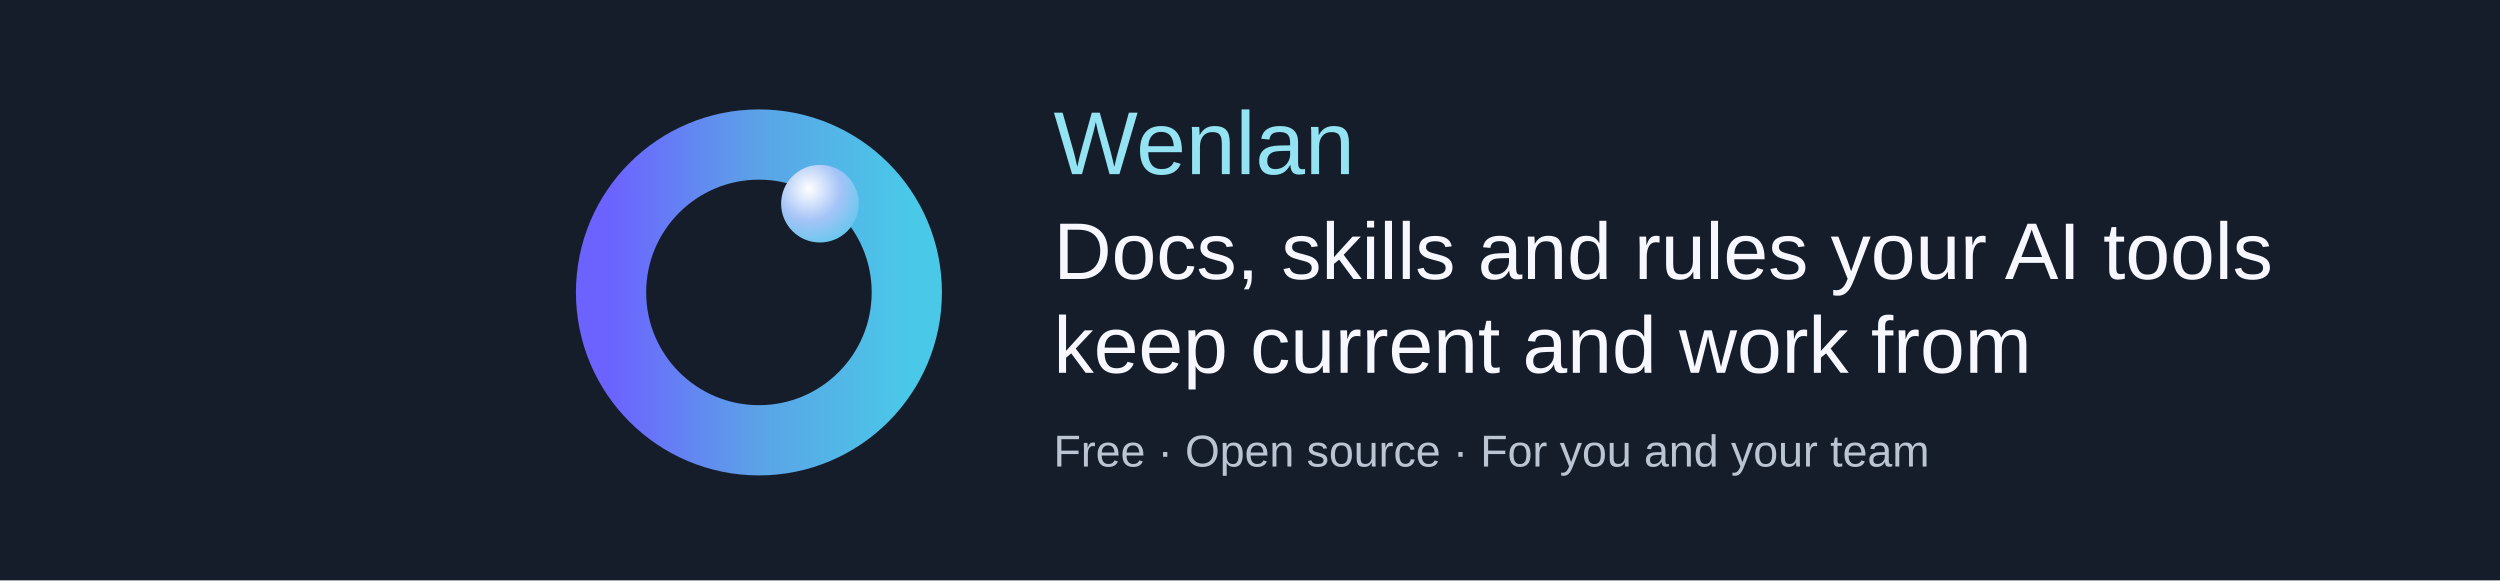
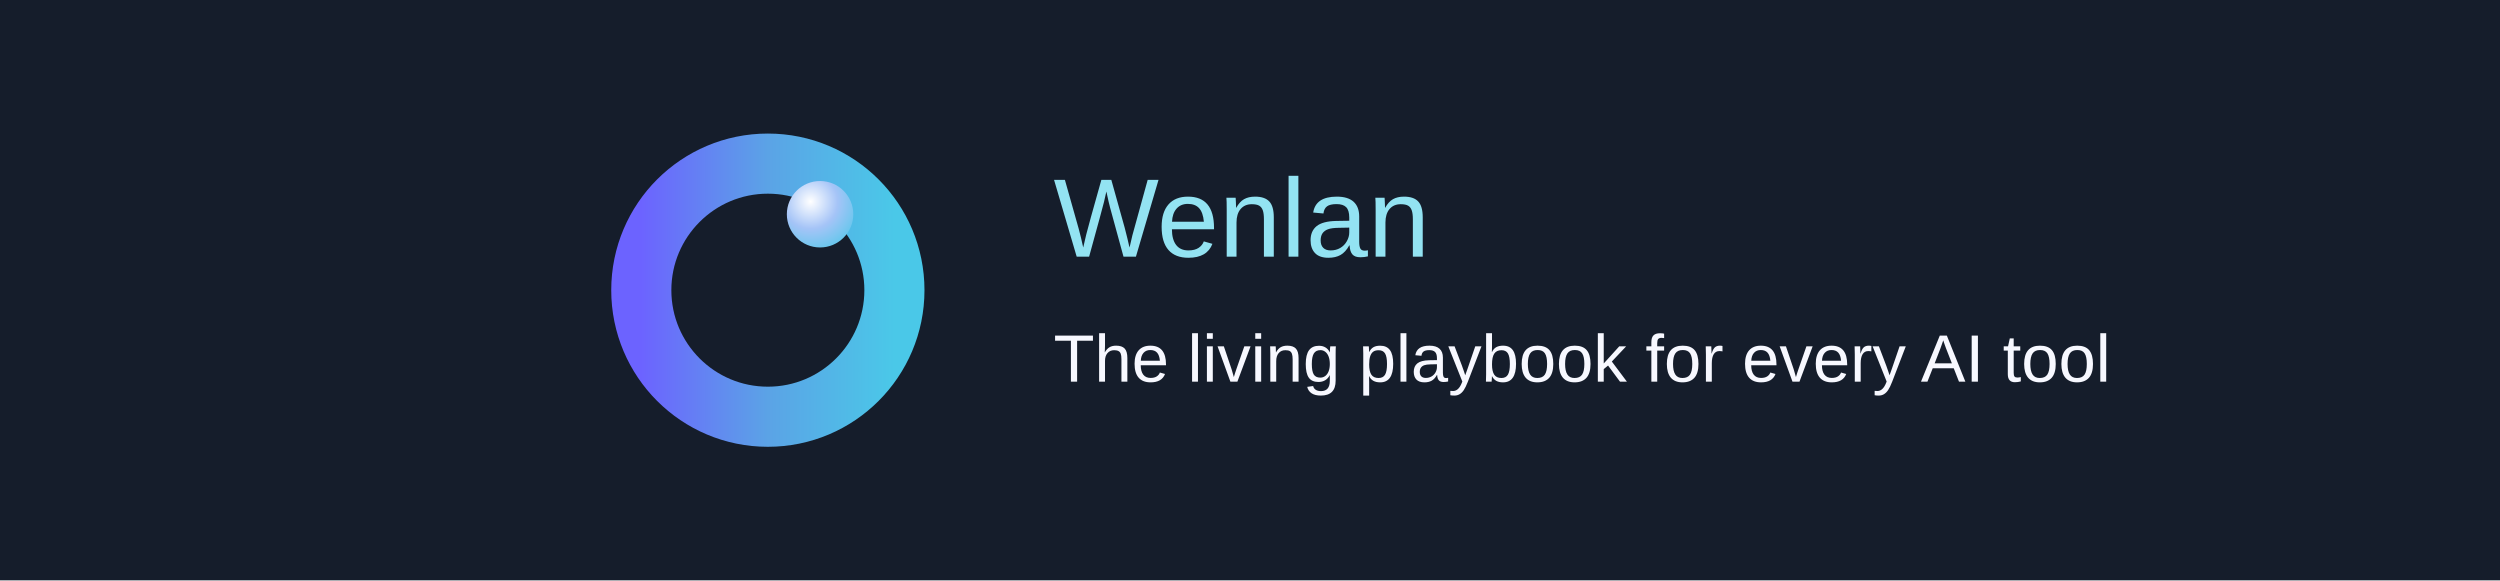
<svg xmlns="http://www.w3.org/2000/svg" width="1120" height="260" viewBox="0 0 1120 260" fill="none" role="img" aria-labelledby="title desc">
  <rect width="1120" height="260" fill="#151D2B" />
  <g transform="translate(172 -45)">
-     <g transform="translate(62 70) scale(0.4140625)">
+     <g transform="translate(81.28 84.28) scale(0.354375)">
      <circle cx="256" cy="256" r="160" fill="none" stroke="url(#banner-en-desktop-ring)" stroke-width="76" />
      <circle cx="322" cy="160" r="42" fill="url(#banner-en-desktop-orb)" />
    </g>
-     <text x="300" y="123" fill="#93E3F2" font-size="40" font-weight="500" text-anchor="start">
+     <text x="300" y="160" fill="#93E3F2" font-size="50" font-weight="500" text-anchor="start">
      <tspan font-family="-apple-system, BlinkMacSystemFont, &quot;SF Pro Display&quot;, &quot;Helvetica Neue&quot;, Arial, sans-serif">Wenlan</tspan>
    </text>
-     <text x="300" y="170" fill="#F7F8FF" font-family="-apple-system, BlinkMacSystemFont, &quot;SF Pro Display&quot;, &quot;Helvetica Neue&quot;, Arial, sans-serif" font-size="36" font-weight="500" text-anchor="start">Docs, skills and rules your AI tools</text>
-     <text x="300" y="212" fill="#F7F8FF" font-family="-apple-system, BlinkMacSystemFont, &quot;SF Pro Display&quot;, &quot;Helvetica Neue&quot;, Arial, sans-serif" font-size="36" font-weight="500" text-anchor="start">keep current and work from</text>
-     <text x="300" y="254" fill="#BAC4D2" font-family="-apple-system, BlinkMacSystemFont, &quot;SF Pro Display&quot;, &quot;Helvetica Neue&quot;, Arial, sans-serif" font-size="20" font-weight="400" text-anchor="start">Free · Open source · For you and your team</text>
+     <text x="300" y="216" fill="#F7F8FF" font-family="-apple-system, BlinkMacSystemFont, &quot;SF Pro Display&quot;, &quot;Helvetica Neue&quot;, Arial, sans-serif" font-size="30" font-weight="500" text-anchor="start">The living playbook for every AI tool</text>
  </g>
  <defs>
    <linearGradient id="banner-en-desktop-ring" x1="96" y1="256" x2="416" y2="256" gradientUnits="userSpaceOnUse">
      <stop stop-color="#6C63FF" />
      <stop offset="0.5" stop-color="#5BA3E6" />
      <stop offset="1" stop-color="#4AC8E8" />
    </linearGradient>
    <radialGradient id="banner-en-desktop-orb" cx="0" cy="0" r="1" gradientUnits="userSpaceOnUse" gradientTransform="translate(310 144) rotate(52.125) scale(76.0263)">
      <stop stop-color="#FFFFFF" />
      <stop offset="0.45" stop-color="#A5C4F7" />
      <stop offset="1" stop-color="#4AC8E8" />
    </radialGradient>
  </defs>
</svg>
